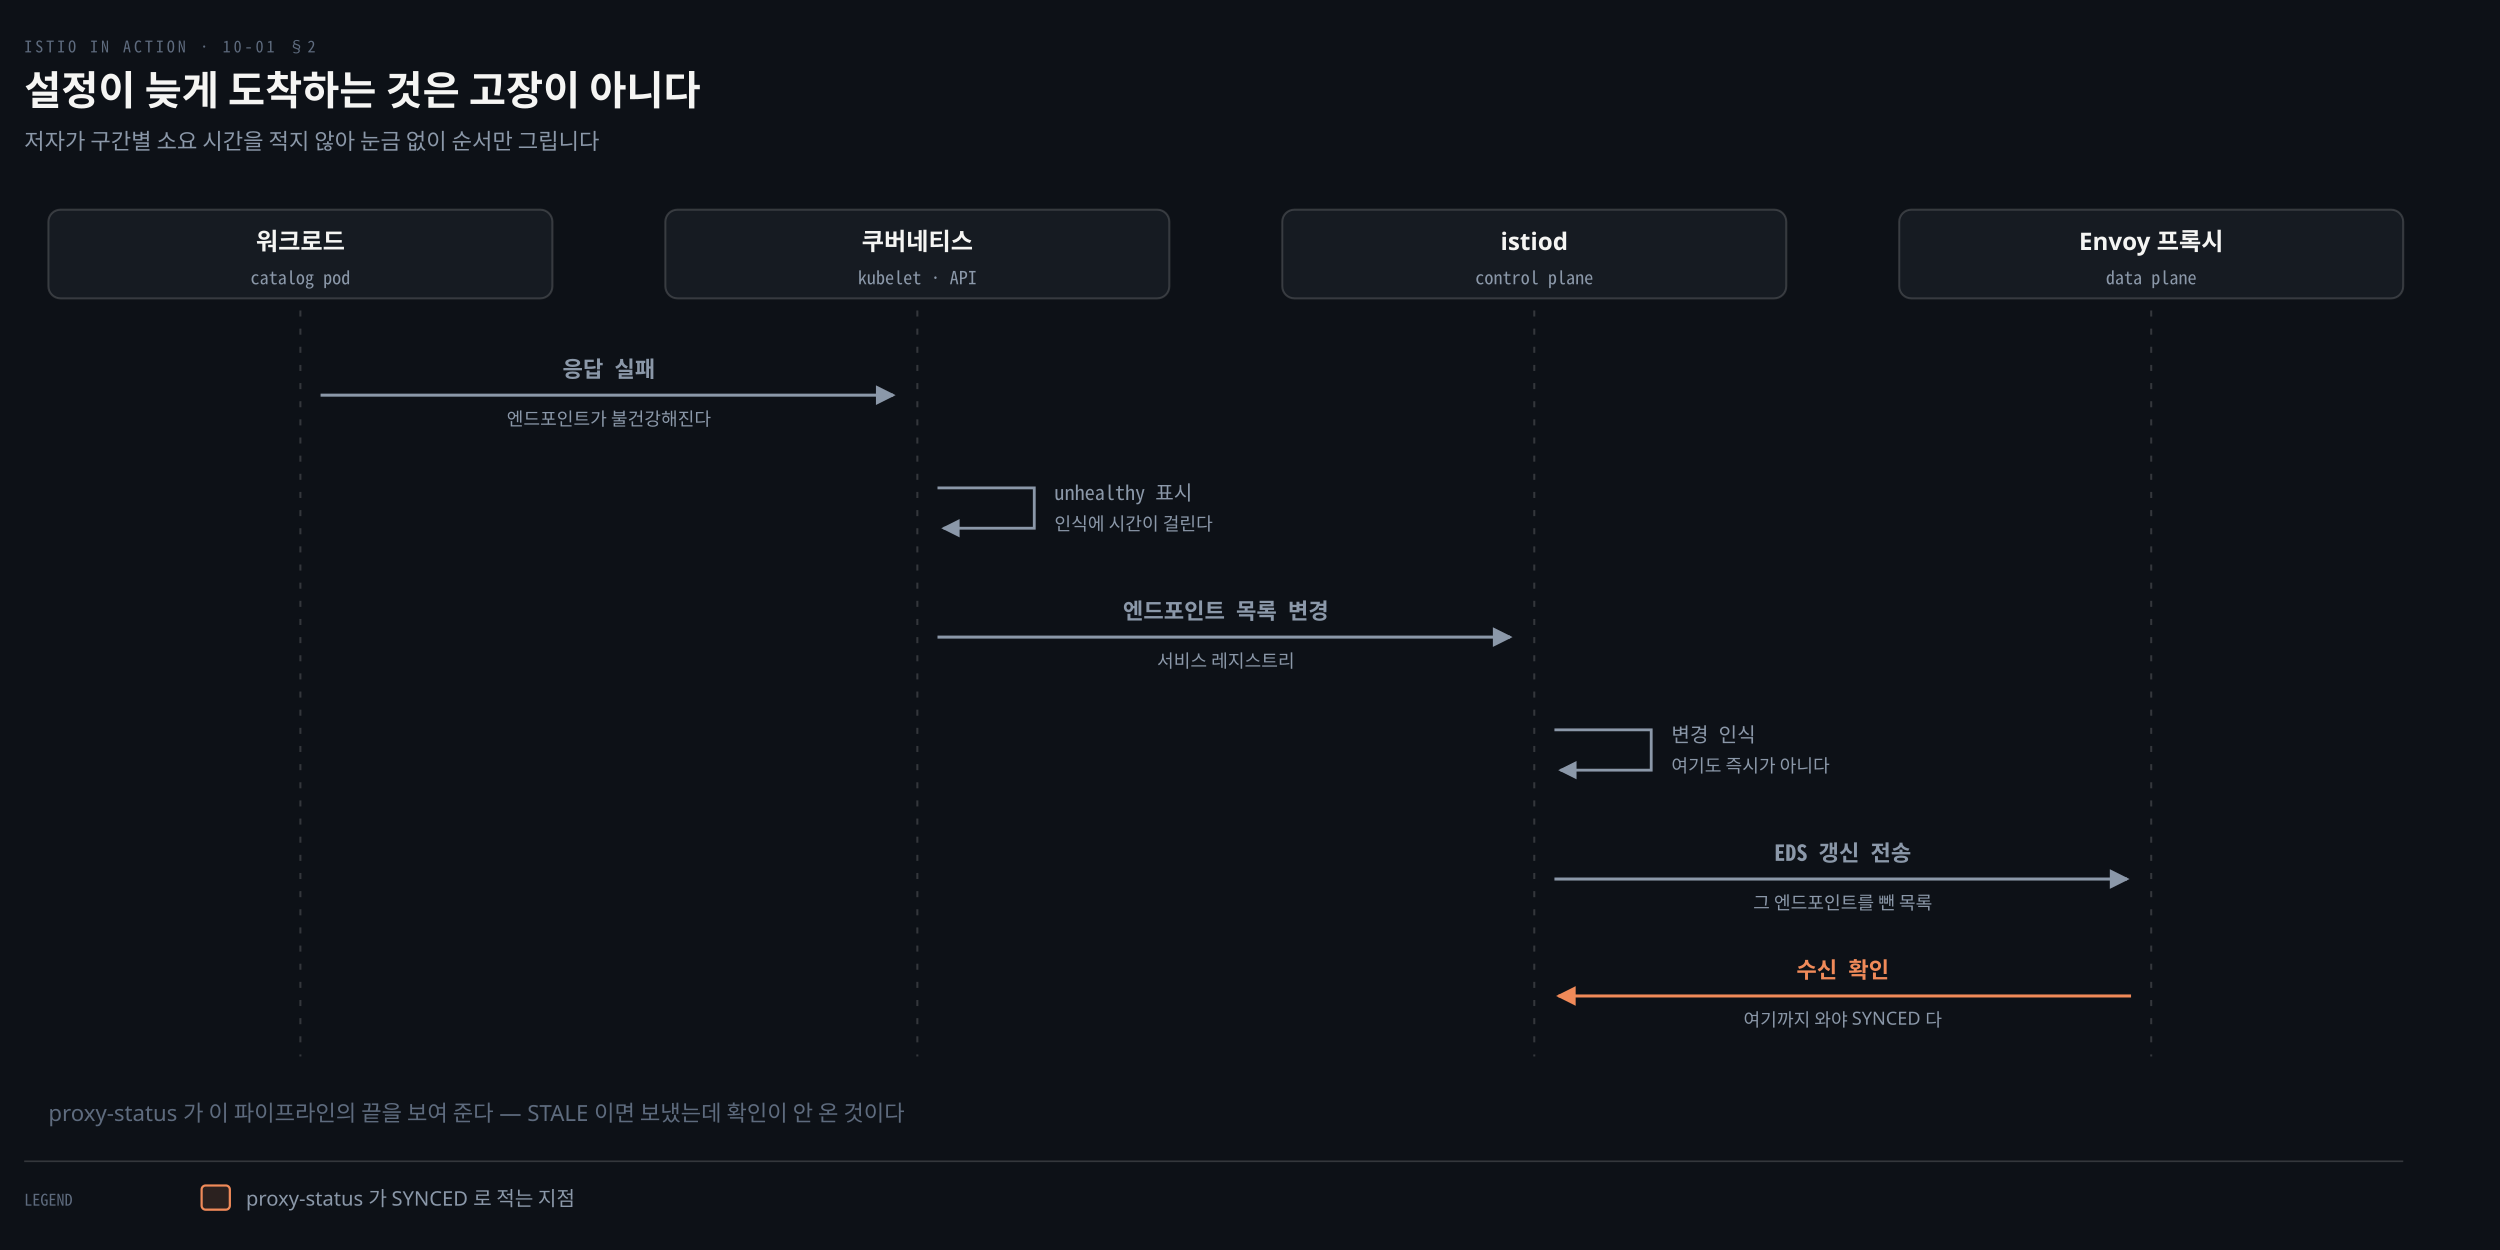
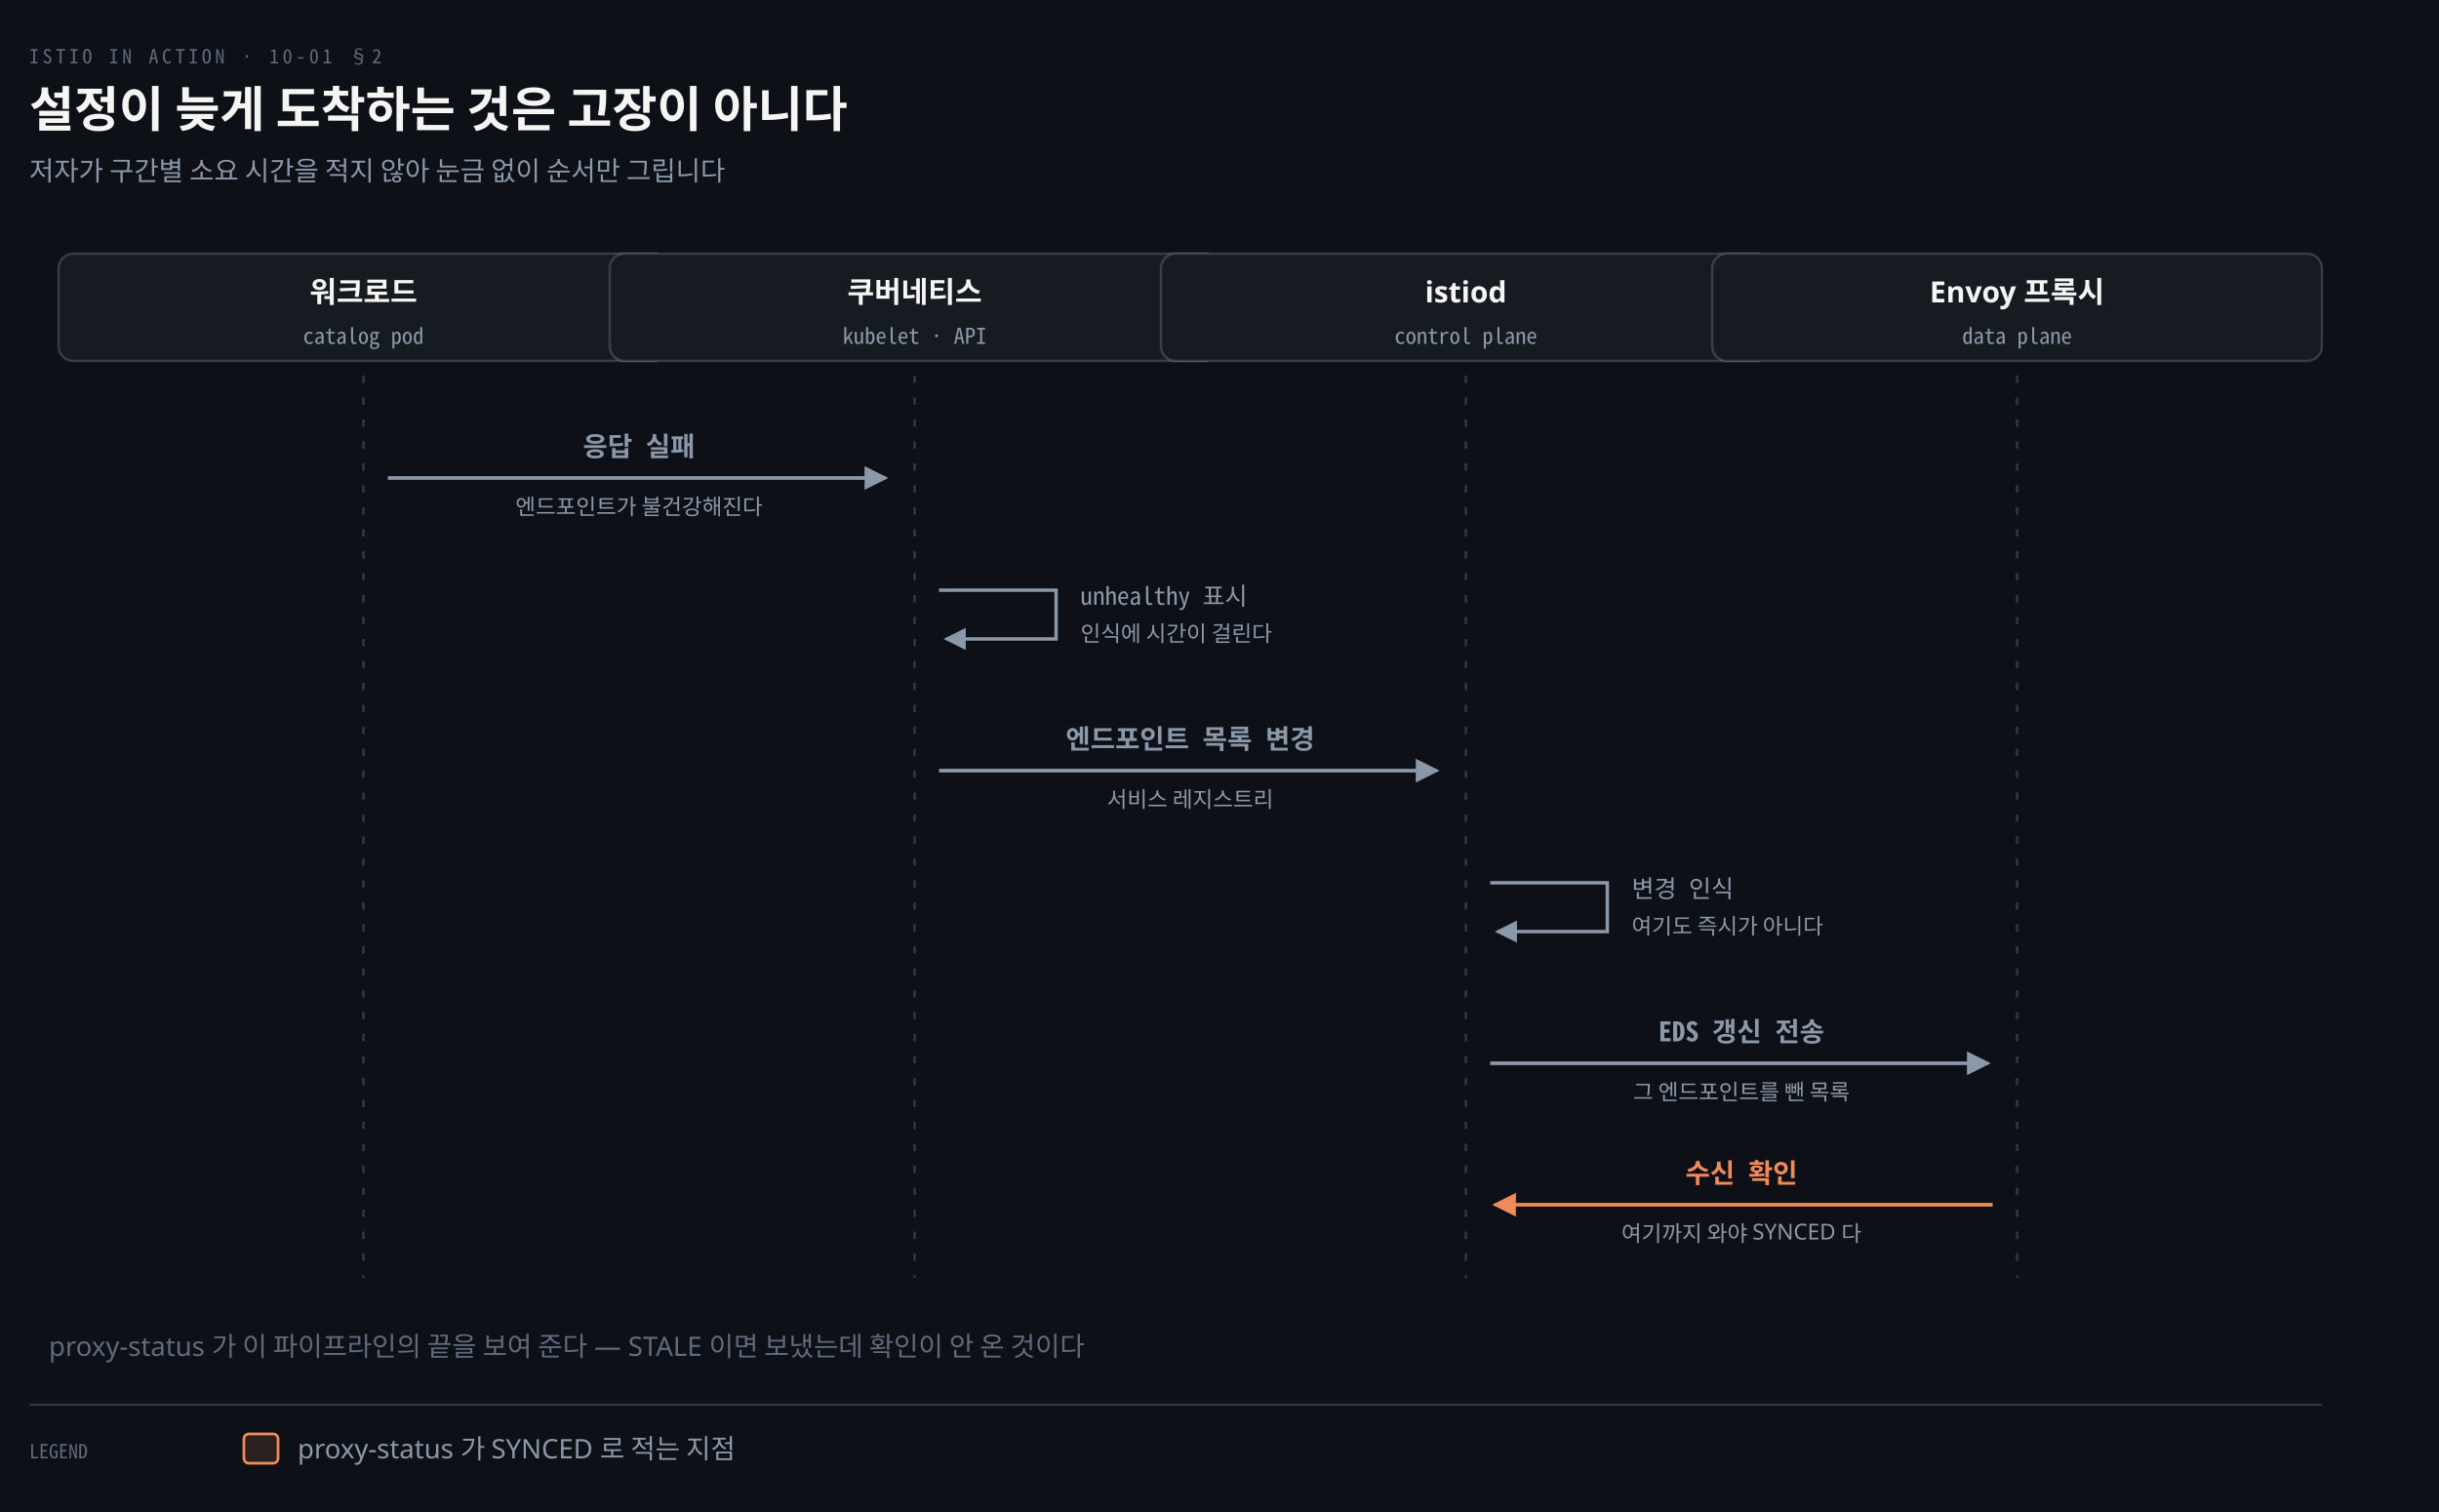
- <svg xmlns="http://www.w3.org/2000/svg" viewBox="0 0 1240 620" width="100%" role="img" aria-labelledby="dt dd">
+ <svg xmlns="http://www.w3.org/2000/svg" viewBox="0 0 1000 620" width="100%" role="img" aria-labelledby="dt dd">
  <defs>
    <marker id="ar" viewBox="0 0 8 8" refX="7" refY="4" markerWidth="6.5" markerHeight="6.5" orient="auto">
      <path d="M0 0 L8 4 L0 8 z" fill="#8B98A9" />
    </marker>
    <marker id="ok" viewBox="0 0 8 8" refX="7" refY="4" markerWidth="6.5" markerHeight="6.5" orient="auto">
      <path d="M0 0 L8 4 L0 8 z" fill="#3FB98C" />
    </marker>
    <marker id="warn" viewBox="0 0 8 8" refX="7" refY="4" markerWidth="6.5" markerHeight="6.5" orient="auto">
      <path d="M0 0 L8 4 L0 8 z" fill="#E3B341" />
    </marker>
    <marker id="bad" viewBox="0 0 8 8" refX="7" refY="4" markerWidth="6.5" markerHeight="6.5" orient="auto">
      <path d="M0 0 L8 4 L0 8 z" fill="#F0616D" />
    </marker>
    <marker id="info" viewBox="0 0 8 8" refX="7" refY="4" markerWidth="6.5" markerHeight="6.5" orient="auto">
      <path d="M0 0 L8 4 L0 8 z" fill="#6A95D8" />
    </marker>
    <marker id="acc" viewBox="0 0 8 8" refX="7" refY="4" markerWidth="6.5" markerHeight="6.5" orient="auto">
      <path d="M0 0 L8 4 L0 8 z" fill="#F08A59" />
    </marker>
    <marker id="soft" viewBox="0 0 8 8" refX="7" refY="4" markerWidth="6.5" markerHeight="6.5" orient="auto">
      <path d="M0 0 L8 4 L0 8 z" fill="#5E6B7E" />
    </marker>
  </defs>
-   <rect width="1240" height="620" fill="#0D1117" />
+   <rect width="1000" height="620" fill="#0D1117" />
  <text x="12" y="26" font-family="'Geist Mono','Noto Sans Mono CJK KR',monospace" font-size="8" letter-spacing="0.18em" fill="#5E6B7E">ISTIO IN ACTION · 10-01 §2</text>
  <text x="12" y="52" font-family="'Geist','Apple SD Gothic Neo','Noto Sans KR','Malgun Gothic',sans-serif" font-size="20" font-weight="600" fill="#F5F5F3">설정이 늦게 도착하는 것은 고장이 아니다</text>
  <text x="12" y="74" font-family="'Geist','Apple SD Gothic Neo','Noto Sans KR','Malgun Gothic',sans-serif" font-size="11" fill="#8B98A9">저자가 구간별 소요 시간을 적지 않아 눈금 없이 순서만 그립니다</text>
  <rect x="24.0" y="104" width="250" height="44" rx="6" fill="#161B22" stroke="rgba(191,192,192,0.22)" stroke-width="1.0" />
  <text x="149.0" y="124" text-anchor="middle" font-family="'Geist','Apple SD Gothic Neo','Noto Sans KR','Malgun Gothic',sans-serif" font-size="12" font-weight="600" fill="#F5F5F3">워크로드</text>
  <text x="149.0" y="141" text-anchor="middle" font-family="'Geist Mono','Noto Sans Mono CJK KR',monospace" font-size="9" font-weight="400" fill="#8B98A9">catalog pod</text>
-   <rect x="330.0" y="104" width="250" height="44" rx="6" fill="#161B22" stroke="rgba(191,192,192,0.22)" stroke-width="1.0" />
-   <text x="455.0" y="124" text-anchor="middle" font-family="'Geist','Apple SD Gothic Neo','Noto Sans KR','Malgun Gothic',sans-serif" font-size="12" font-weight="600" fill="#F5F5F3">쿠버네티스</text>
-   <text x="455.0" y="141" text-anchor="middle" font-family="'Geist Mono','Noto Sans Mono CJK KR',monospace" font-size="9" font-weight="400" fill="#8B98A9">kubelet · API</text>
-   <rect x="636.0" y="104" width="250" height="44" rx="6" fill="#161B22" stroke="rgba(191,192,192,0.22)" stroke-width="1.0" />
-   <text x="761.0" y="124" text-anchor="middle" font-family="'Geist','Apple SD Gothic Neo','Noto Sans KR','Malgun Gothic',sans-serif" font-size="12" font-weight="600" fill="#F5F5F3">istiod</text>
-   <text x="761.0" y="141" text-anchor="middle" font-family="'Geist Mono','Noto Sans Mono CJK KR',monospace" font-size="9" font-weight="400" fill="#8B98A9">control plane</text>
-   <rect x="942.0" y="104" width="250" height="44" rx="6" fill="#161B22" stroke="rgba(191,192,192,0.22)" stroke-width="1.0" />
-   <text x="1067.0" y="124" text-anchor="middle" font-family="'Geist','Apple SD Gothic Neo','Noto Sans KR','Malgun Gothic',sans-serif" font-size="12" font-weight="600" fill="#F5F5F3">Envoy 프록시</text>
-   <text x="1067.0" y="141" text-anchor="middle" font-family="'Geist Mono','Noto Sans Mono CJK KR',monospace" font-size="9" font-weight="400" fill="#8B98A9">data plane</text>
+   <rect x="250.0" y="104" width="250" height="44" rx="6" fill="#161B22" stroke="rgba(191,192,192,0.22)" stroke-width="1.0" />
+   <text x="375.0" y="124" text-anchor="middle" font-family="'Geist','Apple SD Gothic Neo','Noto Sans KR','Malgun Gothic',sans-serif" font-size="12" font-weight="600" fill="#F5F5F3">쿠버네티스</text>
+   <text x="375.0" y="141" text-anchor="middle" font-family="'Geist Mono','Noto Sans Mono CJK KR',monospace" font-size="9" font-weight="400" fill="#8B98A9">kubelet · API</text>
+   <rect x="476.0" y="104" width="250" height="44" rx="6" fill="#161B22" stroke="rgba(191,192,192,0.22)" stroke-width="1.0" />
+   <text x="601.0" y="124" text-anchor="middle" font-family="'Geist','Apple SD Gothic Neo','Noto Sans KR','Malgun Gothic',sans-serif" font-size="12" font-weight="600" fill="#F5F5F3">istiod</text>
+   <text x="601.0" y="141" text-anchor="middle" font-family="'Geist Mono','Noto Sans Mono CJK KR',monospace" font-size="9" font-weight="400" fill="#8B98A9">control plane</text>
+   <rect x="702.0" y="104" width="250" height="44" rx="6" fill="#161B22" stroke="rgba(191,192,192,0.22)" stroke-width="1.0" />
+   <text x="827.0" y="124" text-anchor="middle" font-family="'Geist','Apple SD Gothic Neo','Noto Sans KR','Malgun Gothic',sans-serif" font-size="12" font-weight="600" fill="#F5F5F3">Envoy 프록시</text>
+   <text x="827.0" y="141" text-anchor="middle" font-family="'Geist Mono','Noto Sans Mono CJK KR',monospace" font-size="9" font-weight="400" fill="#8B98A9">data plane</text>
  <line x1="149.0" y1="154" x2="149.0" y2="524" stroke="rgba(191,192,192,0.22)" stroke-width="1.0" stroke-dasharray="3 6" />
-   <line x1="455.0" y1="154" x2="455.0" y2="524" stroke="rgba(191,192,192,0.22)" stroke-width="1.0" stroke-dasharray="3 6" />
-   <line x1="761.0" y1="154" x2="761.0" y2="524" stroke="rgba(191,192,192,0.22)" stroke-width="1.0" stroke-dasharray="3 6" />
-   <line x1="1067.0" y1="154" x2="1067.0" y2="524" stroke="rgba(191,192,192,0.22)" stroke-width="1.0" stroke-dasharray="3 6" />
-   <path d="M 159.0 196 L 443.0 196" fill="none" stroke="#8B98A9" stroke-width="1.5" marker-end="url(#ar)" />
-   <text x="302.0" y="187" text-anchor="middle" font-family="'Geist Mono','Noto Sans Mono CJK KR',monospace" font-size="11" font-weight="600" fill="#8B98A9">응답 실패</text>
-   <text x="302.0" y="211" text-anchor="middle" font-family="'Geist','Apple SD Gothic Neo','Noto Sans KR','Malgun Gothic',sans-serif" font-size="9" font-weight="400" fill="#8B98A9">엔드포인트가 불건강해진다</text>
-   <path d="M 465.0 242 L 513.0 242 L 513.0 262 L 468.0 262" fill="none" stroke="#8B98A9" stroke-width="1.4" marker-end="url(#ar)" />
-   <text x="523.0" y="248" text-anchor="start" font-family="'Geist Mono','Noto Sans Mono CJK KR',monospace" font-size="10" font-weight="400" fill="#8B98A9">unhealthy 표시</text>
-   <text x="523.0" y="263" text-anchor="start" font-family="'Geist','Apple SD Gothic Neo','Noto Sans KR','Malgun Gothic',sans-serif" font-size="9" font-weight="400" fill="#8B98A9">인식에 시간이 걸린다</text>
-   <path d="M 465.0 316 L 749.0 316" fill="none" stroke="#8B98A9" stroke-width="1.5" marker-end="url(#ar)" />
-   <text x="608.0" y="307" text-anchor="middle" font-family="'Geist Mono','Noto Sans Mono CJK KR',monospace" font-size="11" font-weight="600" fill="#8B98A9">엔드포인트 목록 변경</text>
-   <text x="608.0" y="331" text-anchor="middle" font-family="'Geist','Apple SD Gothic Neo','Noto Sans KR','Malgun Gothic',sans-serif" font-size="9" font-weight="400" fill="#8B98A9">서비스 레지스트리</text>
-   <path d="M 771.0 362 L 819.0 362 L 819.0 382 L 774.0 382" fill="none" stroke="#8B98A9" stroke-width="1.4" marker-end="url(#ar)" />
-   <text x="829.0" y="368" text-anchor="start" font-family="'Geist Mono','Noto Sans Mono CJK KR',monospace" font-size="10" font-weight="400" fill="#8B98A9">변경 인식</text>
-   <text x="829.0" y="383" text-anchor="start" font-family="'Geist','Apple SD Gothic Neo','Noto Sans KR','Malgun Gothic',sans-serif" font-size="9" font-weight="400" fill="#8B98A9">여기도 즉시가 아니다</text>
-   <path d="M 771.0 436 L 1055.0 436" fill="none" stroke="#8B98A9" stroke-width="1.5" marker-end="url(#ar)" />
-   <text x="914.0" y="427" text-anchor="middle" font-family="'Geist Mono','Noto Sans Mono CJK KR',monospace" font-size="11" font-weight="600" fill="#8B98A9">EDS 갱신 전송</text>
-   <text x="914.0" y="451" text-anchor="middle" font-family="'Geist','Apple SD Gothic Neo','Noto Sans KR','Malgun Gothic',sans-serif" font-size="9" font-weight="400" fill="#8B98A9">그 엔드포인트를 뺀 목록</text>
-   <path d="M 1057.0 494 L 773.0 494" fill="none" stroke="#F08A59" stroke-width="1.5" marker-end="url(#acc)" />
-   <text x="914.0" y="485" text-anchor="middle" font-family="'Geist Mono','Noto Sans Mono CJK KR',monospace" font-size="11" font-weight="600" fill="#F08A59">수신 확인</text>
-   <text x="914.0" y="509" text-anchor="middle" font-family="'Geist','Apple SD Gothic Neo','Noto Sans KR','Malgun Gothic',sans-serif" font-size="9" font-weight="400" fill="#8B98A9">여기까지 와야 SYNCED 다</text>
-   <text x="24" y="556" text-anchor="start" font-family="'Geist','Apple SD Gothic Neo','Noto Sans KR','Malgun Gothic',sans-serif" font-size="11" font-weight="400" fill="#5E6B7E">proxy-status 가 이 파이프라인의 끝을 보여 준다 — STALE 이면 보냈는데 확인이 안 온 것이다</text>
-   <line x1="12" y1="576" x2="1192" y2="576" stroke="rgba(191,192,192,0.22)" stroke-width="0.8" />
+   <line x1="375.0" y1="154" x2="375.0" y2="524" stroke="rgba(191,192,192,0.22)" stroke-width="1.0" stroke-dasharray="3 6" />
+   <line x1="601.0" y1="154" x2="601.0" y2="524" stroke="rgba(191,192,192,0.22)" stroke-width="1.0" stroke-dasharray="3 6" />
+   <line x1="827.0" y1="154" x2="827.0" y2="524" stroke="rgba(191,192,192,0.22)" stroke-width="1.0" stroke-dasharray="3 6" />
+   <path d="M 159.0 196 L 363.0 196" fill="none" stroke="#8B98A9" stroke-width="1.5" marker-end="url(#ar)" />
+   <text x="262.0" y="187" text-anchor="middle" font-family="'Geist Mono','Noto Sans Mono CJK KR',monospace" font-size="11" font-weight="600" fill="#8B98A9">응답 실패</text>
+   <text x="262.0" y="211" text-anchor="middle" font-family="'Geist','Apple SD Gothic Neo','Noto Sans KR','Malgun Gothic',sans-serif" font-size="9" font-weight="400" fill="#8B98A9">엔드포인트가 불건강해진다</text>
+   <path d="M 385.0 242 L 433.0 242 L 433.0 262 L 388.0 262" fill="none" stroke="#8B98A9" stroke-width="1.4" marker-end="url(#ar)" />
+   <text x="443.0" y="248" text-anchor="start" font-family="'Geist Mono','Noto Sans Mono CJK KR',monospace" font-size="10" font-weight="400" fill="#8B98A9">unhealthy 표시</text>
+   <text x="443.0" y="263" text-anchor="start" font-family="'Geist','Apple SD Gothic Neo','Noto Sans KR','Malgun Gothic',sans-serif" font-size="9" font-weight="400" fill="#8B98A9">인식에 시간이 걸린다</text>
+   <path d="M 385.0 316 L 589.0 316" fill="none" stroke="#8B98A9" stroke-width="1.5" marker-end="url(#ar)" />
+   <text x="488.0" y="307" text-anchor="middle" font-family="'Geist Mono','Noto Sans Mono CJK KR',monospace" font-size="11" font-weight="600" fill="#8B98A9">엔드포인트 목록 변경</text>
+   <text x="488.0" y="331" text-anchor="middle" font-family="'Geist','Apple SD Gothic Neo','Noto Sans KR','Malgun Gothic',sans-serif" font-size="9" font-weight="400" fill="#8B98A9">서비스 레지스트리</text>
+   <path d="M 611.0 362 L 659.0 362 L 659.0 382 L 614.0 382" fill="none" stroke="#8B98A9" stroke-width="1.4" marker-end="url(#ar)" />
+   <text x="669.0" y="368" text-anchor="start" font-family="'Geist Mono','Noto Sans Mono CJK KR',monospace" font-size="10" font-weight="400" fill="#8B98A9">변경 인식</text>
+   <text x="669.0" y="383" text-anchor="start" font-family="'Geist','Apple SD Gothic Neo','Noto Sans KR','Malgun Gothic',sans-serif" font-size="9" font-weight="400" fill="#8B98A9">여기도 즉시가 아니다</text>
+   <path d="M 611.0 436 L 815.0 436" fill="none" stroke="#8B98A9" stroke-width="1.5" marker-end="url(#ar)" />
+   <text x="714.0" y="427" text-anchor="middle" font-family="'Geist Mono','Noto Sans Mono CJK KR',monospace" font-size="11" font-weight="600" fill="#8B98A9">EDS 갱신 전송</text>
+   <text x="714.0" y="451" text-anchor="middle" font-family="'Geist','Apple SD Gothic Neo','Noto Sans KR','Malgun Gothic',sans-serif" font-size="9" font-weight="400" fill="#8B98A9">그 엔드포인트를 뺀 목록</text>
+   <path d="M 817.0 494 L 613.0 494" fill="none" stroke="#F08A59" stroke-width="1.5" marker-end="url(#acc)" />
+   <text x="714.0" y="485" text-anchor="middle" font-family="'Geist Mono','Noto Sans Mono CJK KR',monospace" font-size="11" font-weight="600" fill="#F08A59">수신 확인</text>
+   <text x="714.0" y="509" text-anchor="middle" font-family="'Geist','Apple SD Gothic Neo','Noto Sans KR','Malgun Gothic',sans-serif" font-size="9" font-weight="400" fill="#8B98A9">여기까지 와야 SYNCED 다</text>
+   <text x="20" y="556" text-anchor="start" font-family="'Geist','Apple SD Gothic Neo','Noto Sans KR','Malgun Gothic',sans-serif" font-size="11" font-weight="400" fill="#5E6B7E">proxy-status 가 이 파이프라인의 끝을 보여 준다 — STALE 이면 보냈는데 확인이 안 온 것이다</text>
+   <line x1="12" y1="576" x2="952" y2="576" stroke="rgba(191,192,192,0.22)" stroke-width="0.8" />
  <text x="12" y="598" text-anchor="start" font-family="'Geist Mono','Noto Sans Mono CJK KR',monospace" font-size="8" font-weight="400" fill="#5E6B7E">LEGEND</text>
  <rect x="100" y="588" width="14" height="12" rx="2" fill="#F08A5922" stroke="#F08A59" stroke-width="1.1" />
-   <text x="122" y="598" text-anchor="start" font-family="'Geist','Apple SD Gothic Neo','Noto Sans KR','Malgun Gothic',sans-serif" font-size="10" font-weight="400" fill="#8B98A9">proxy-status 가 SYNCED 로 적는 지점</text>
+   <text x="122" y="598" text-anchor="start" font-family="'Geist','Apple SD Gothic Neo','Noto Sans KR','Malgun Gothic',sans-serif" font-size="11" font-weight="400" fill="#8B98A9">proxy-status 가 SYNCED 로 적는 지점</text>
</svg>
